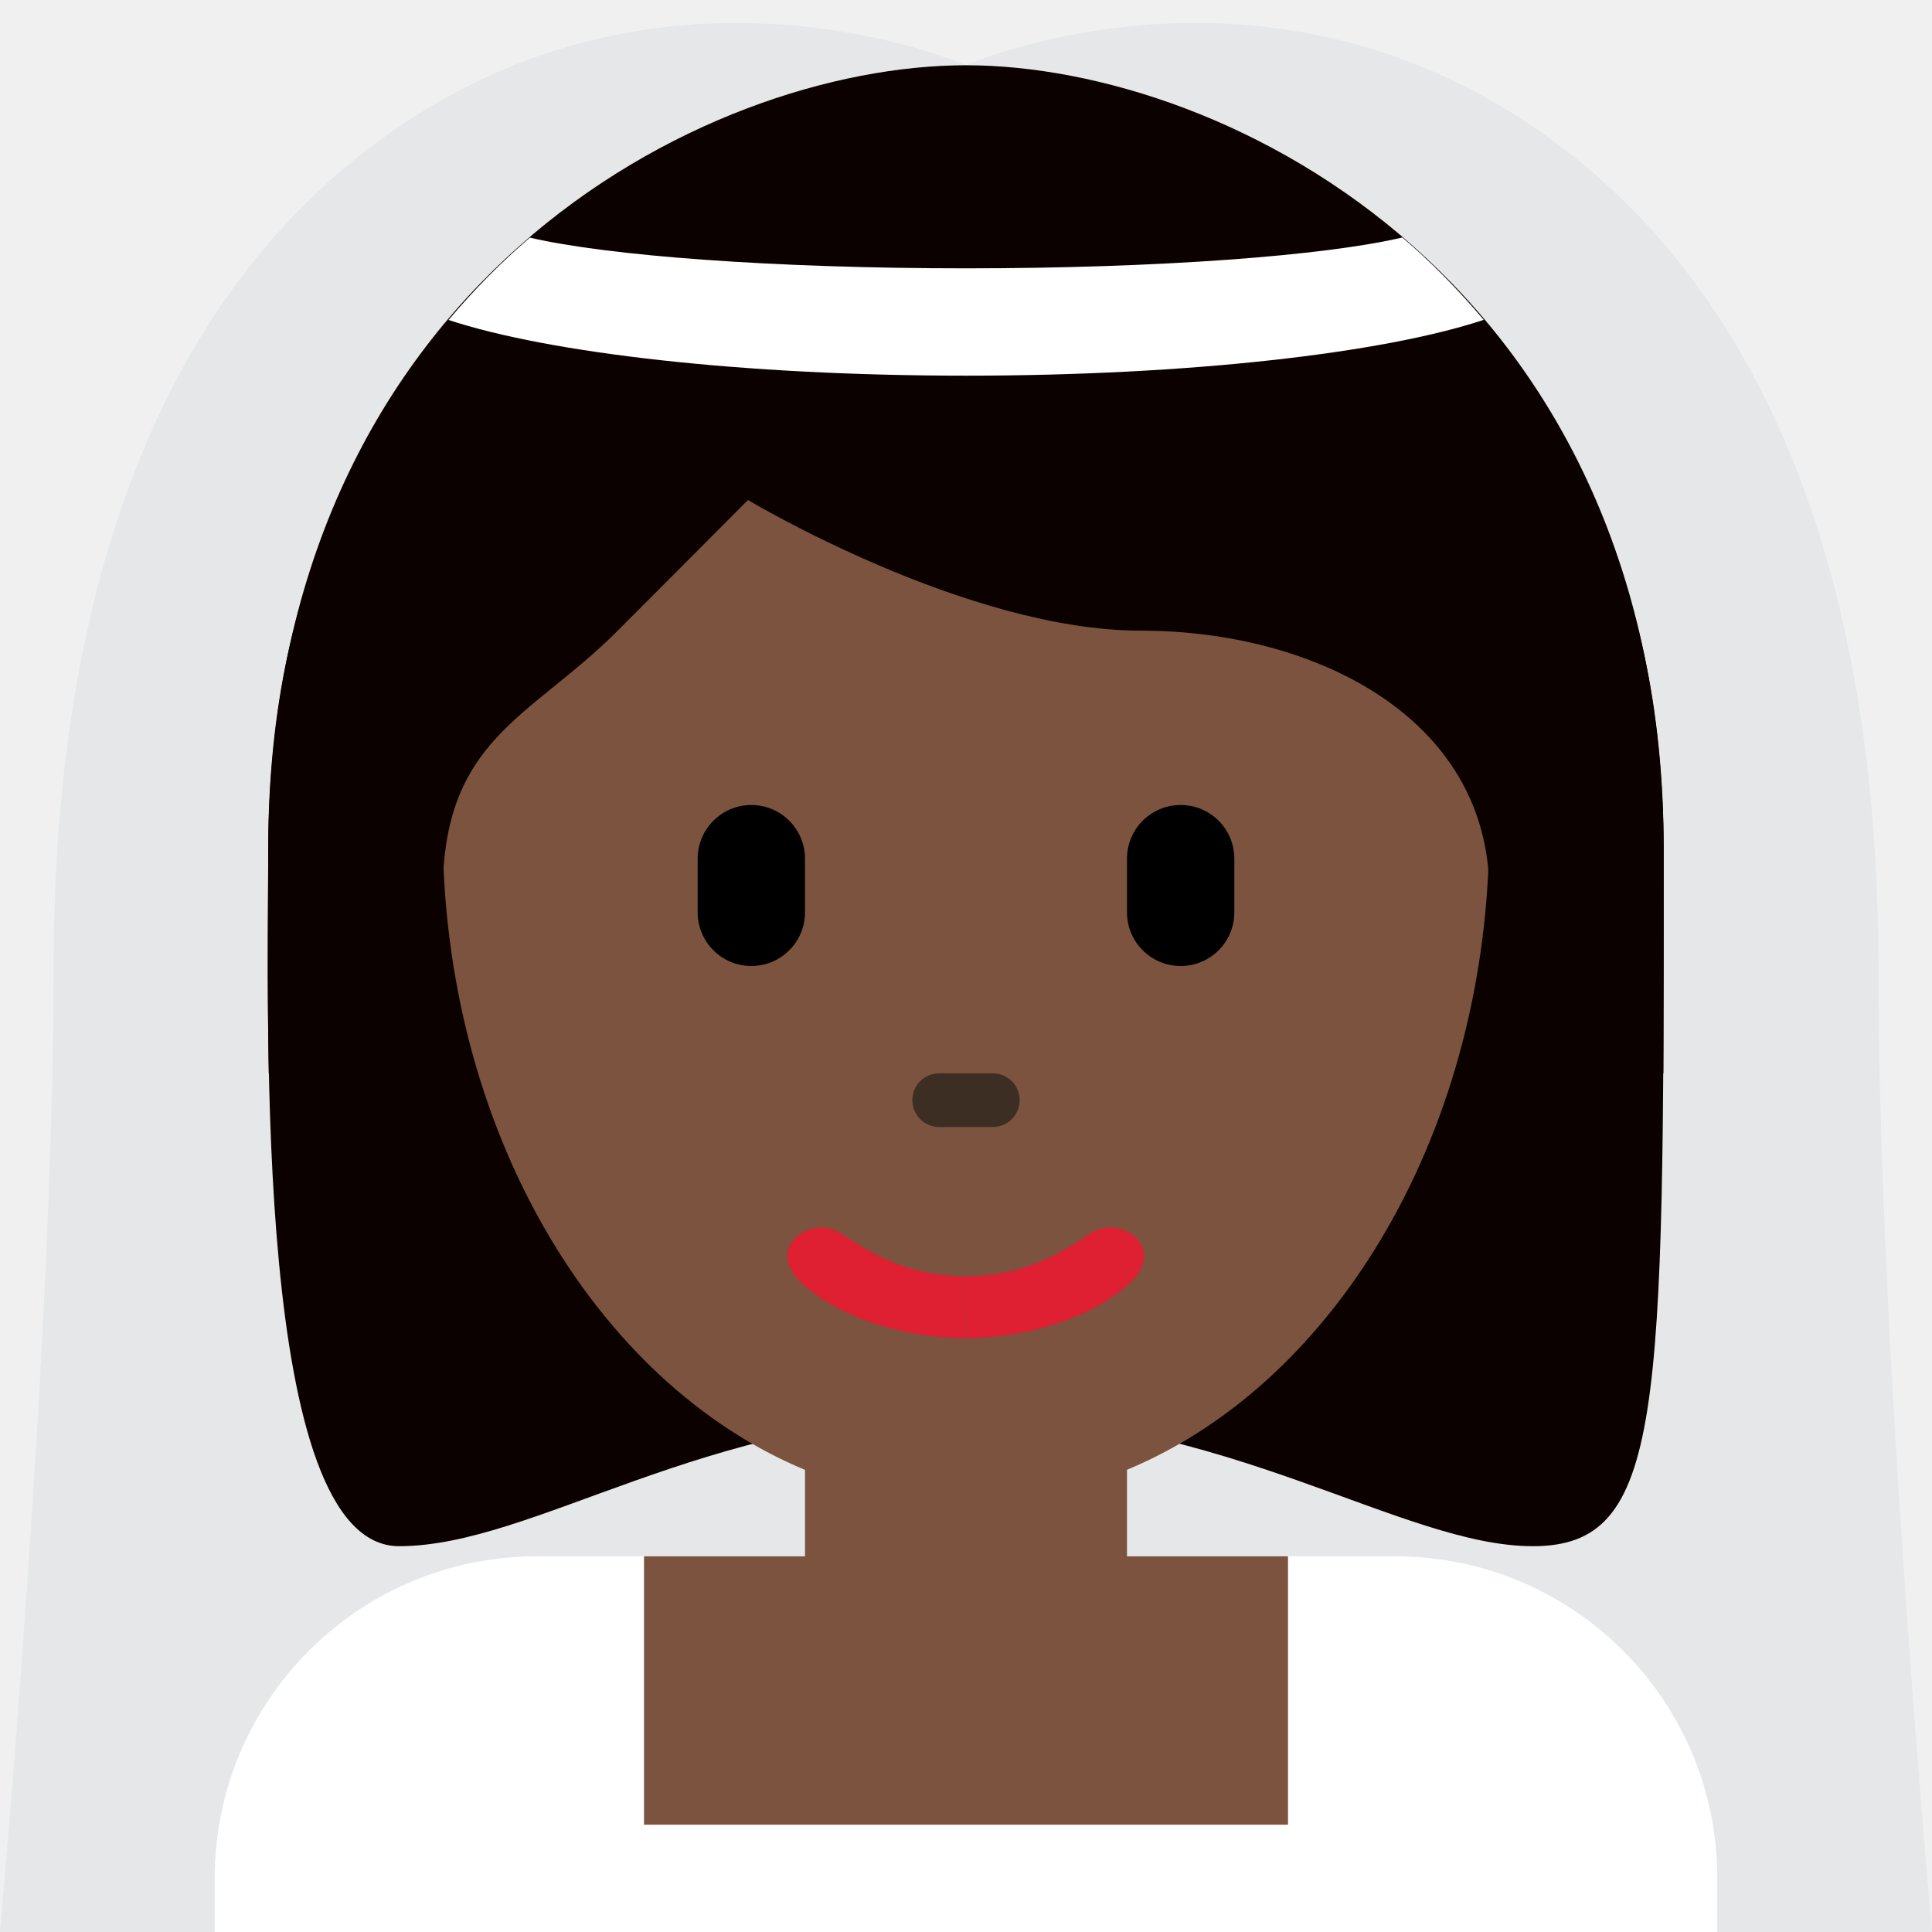
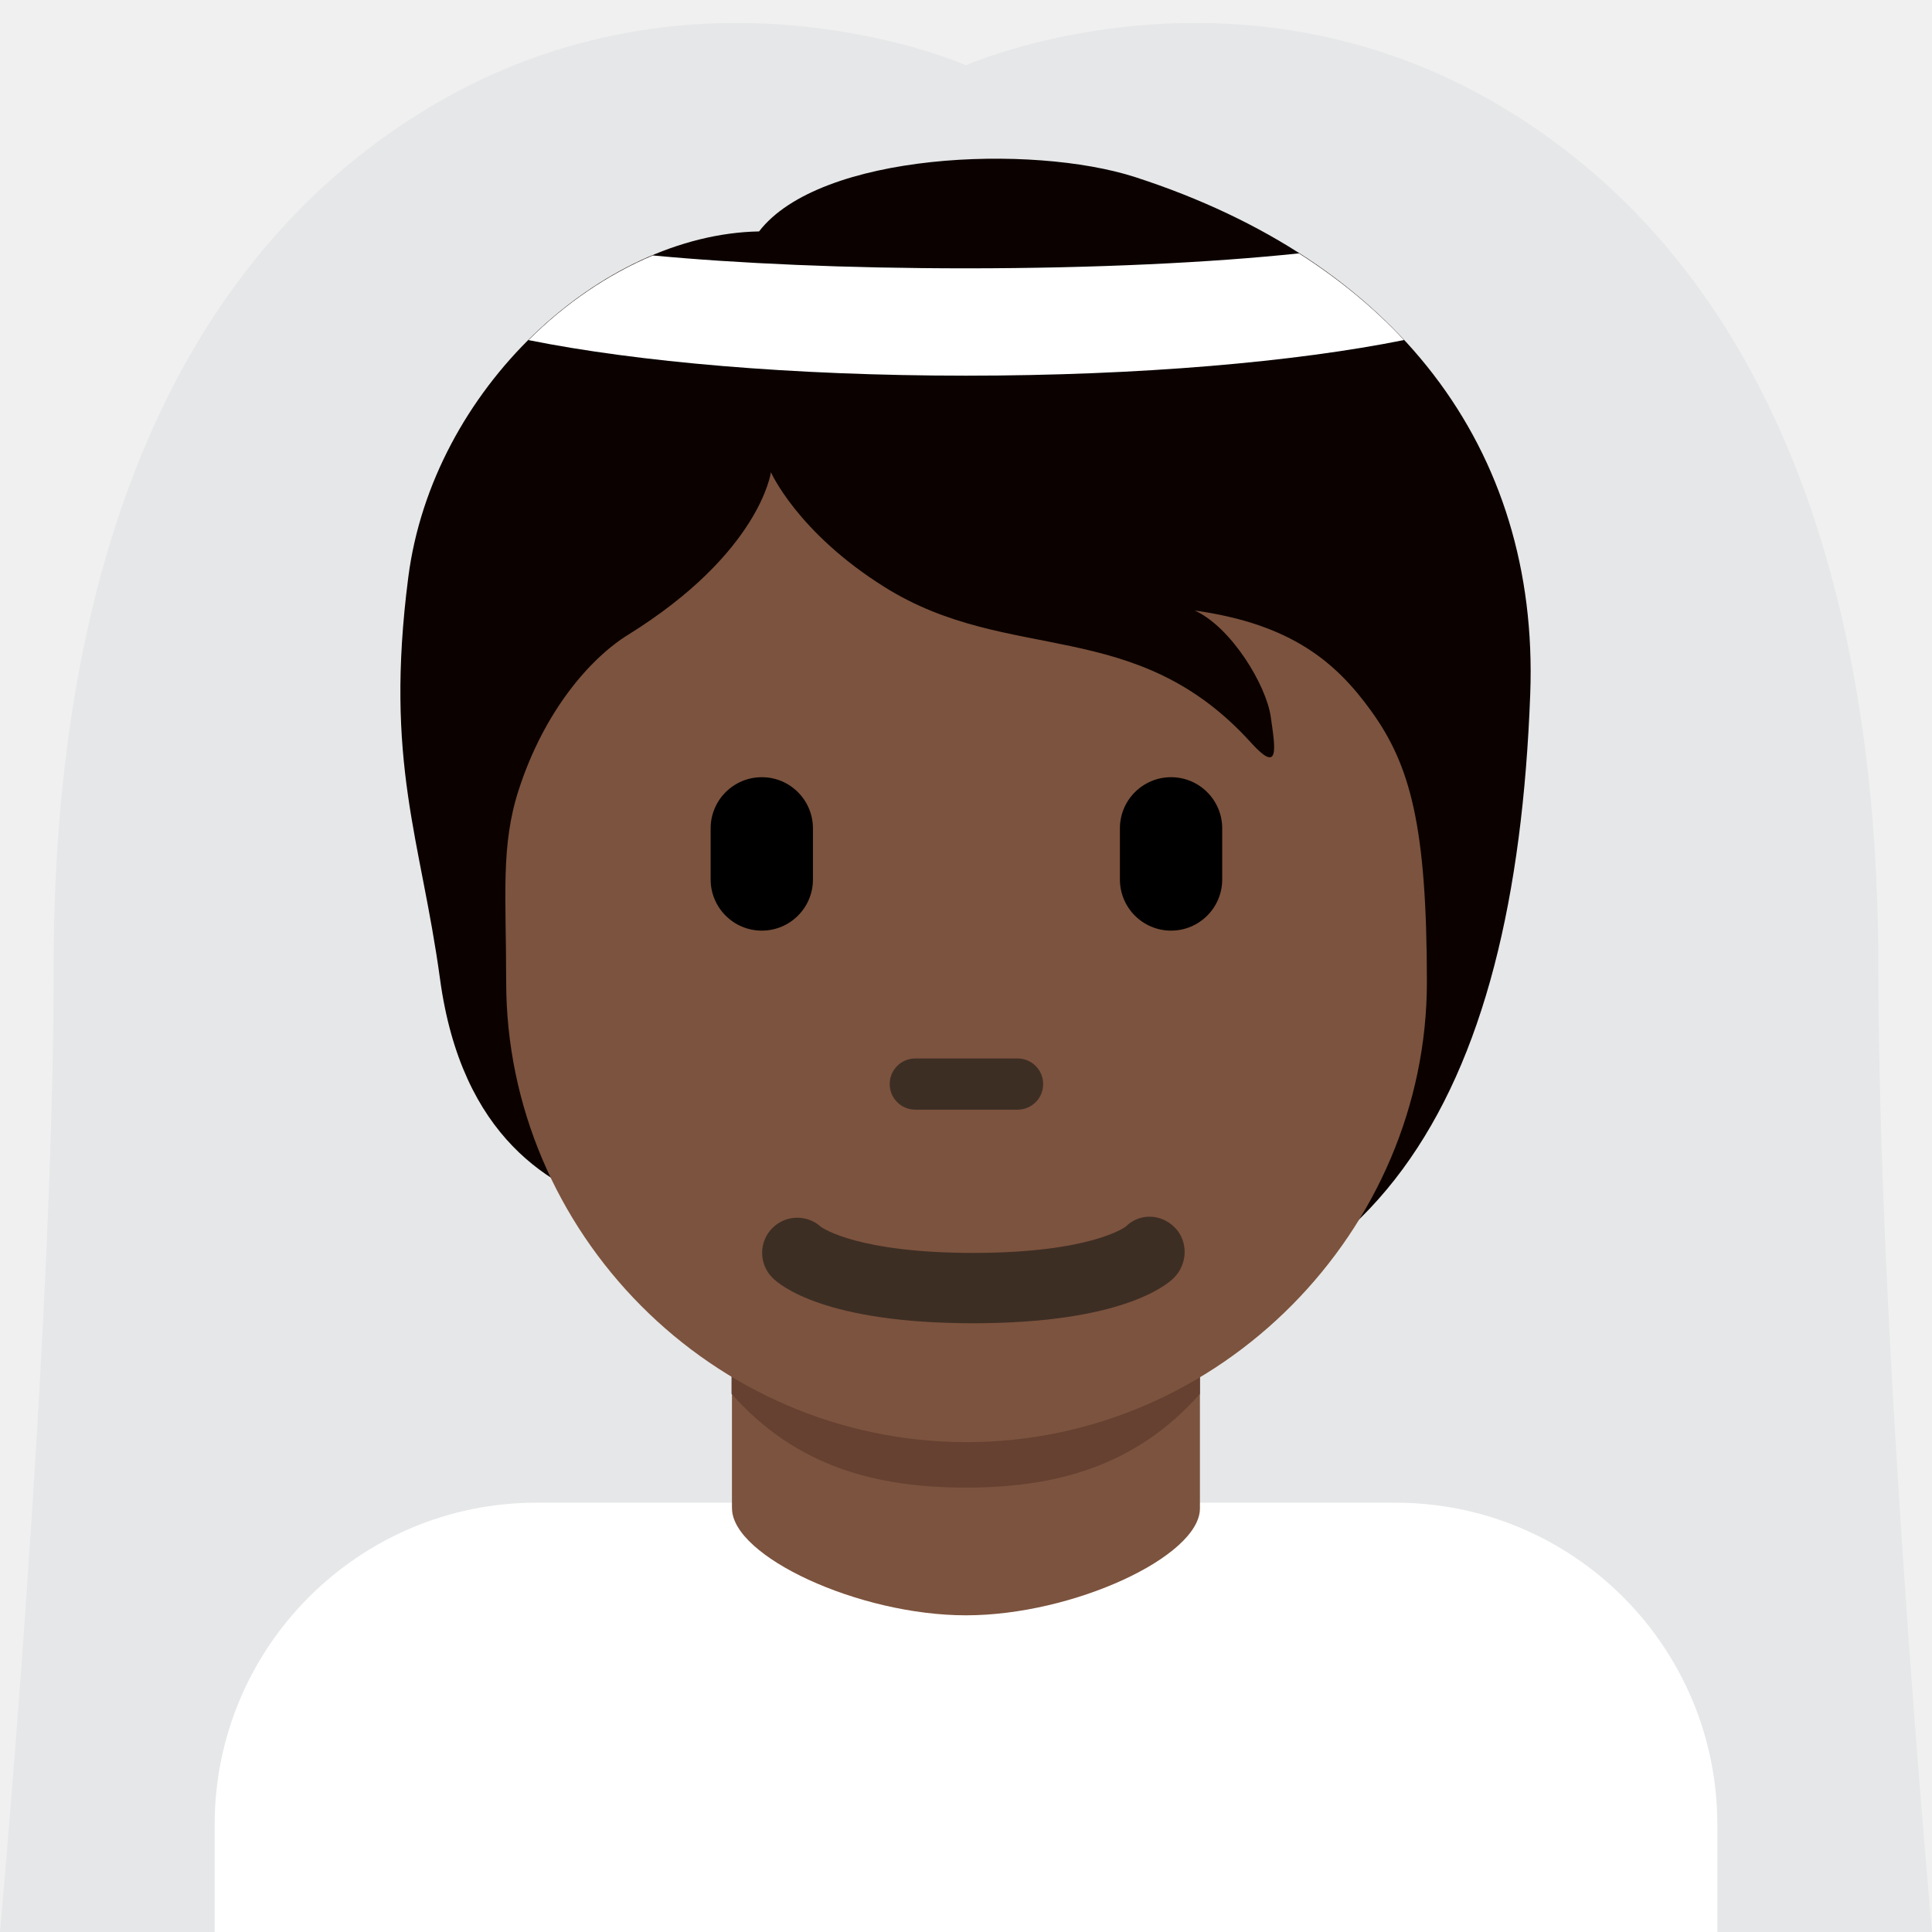
<svg xmlns="http://www.w3.org/2000/svg" viewBox="0 0 36 36">
  <path fill="#E6E7E8" d="M35 18c0-7.002-2-13-7-16s-10-.784-10-.784v.034l-.001-.034S13-1 8 2s-7 8.998-7 16c0 7.003-1 18-1 18h36s-1-10.998-1-18z" />
-   <path fill="#0B0200" d="M17.999 2.809C22.875 2.809 31 5.247 31 15.81c0 10.564 0 13.001-2.438 13.001s-5.688-2.438-10.563-2.438c-4.876 0-8.056 2.438-10.563 2.438-2.716 0-2.438-9.751-2.438-13.001 0-10.563 8.125-13.001 13.001-13.001z" />
-   <path fill="#FFF" d="M32 36v-1c0-3.313-2.687-6-6-6H10c-3.313 0-6 2.687-6 6v1h28z" />
-   <path fill="#7C533E" d="M27.75 15.455c0-6.928-4.366-12.544-9.751-12.544s-9.75 5.616-9.75 12.544c0 5.581 2.835 10.305 6.751 11.934V29h-3v5h12v-5h-3v-1.613c3.916-1.629 6.75-6.353 6.75-11.932z" />
-   <path fill="#0B0200" d="M5.863 20c-.025 0-.052-.59-.052-.876 0-4.063 2.438.425 2.438-2.47s1.625-3.266 3.25-4.891c.812-.812 2.438-2.446 2.438-2.446s4.063 2.434 7.314 2.434c3.25 0 6.5 1.624 6.5 4.874s2.438-1.563 2.438 2.5c0 .289-.027.875-.047.875h.853C31 19 31 17.392 31 15.874 31 5.311 22.875 1.216 17.999 1.216c-4.876 0-13.001 4.11-13.001 14.674 0 .942-.023 2.11.01 4.11h.855z" />
-   <path d="M14 18c-.552 0-1-.448-1-1v-1c0-.552.448-1 1-1s1 .448 1 1v1c0 .552-.448 1-1 1zm8 0c-.553 0-1-.448-1-1v-1c0-.552.447-1 1-1s1 .448 1 1v1c0 .552-.447 1-1 1z" />
-   <path fill="#FFF" d="M27.647 5.96c-.477-.564-.981-1.079-1.516-1.535C24.69 4.765 21.596 5 18 5c-3.591 0-6.682-.234-8.126-.572-.534.456-1.04.97-1.516 1.534C10.229 6.58 13.844 7 18 7c4.159 0 7.777-.42 9.647-1.04z" />
-   <path fill="#3D2E24" d="M19 20.5c0 .276-.224.5-.5.5h-1c-.276 0-.5-.224-.5-.5s.224-.5.5-.5h1c.276 0 .5.224.5.5z" />
-   <path fill="#DF1F32" d="M17.995 23.781c1.13 0 1.817-.469 2.349-.812.531-.344 1.469.289.656.988-.812.699-2.053.978-3.001.978l-.004-1.154z" />
-   <path fill="#DF1F32" d="M17.995 23.781c-1.13 0-1.817-.469-2.349-.812-.531-.344-1.469.289-.656.988.812.699 2.053.978 3.001.978l.004-1.154z" />
+   <path fill="#FFF" d="M26 28H10c-3.313 0-6 2.686-6 6v2h28v-2c0-3.314-2.685-6-6-6z" />
+   <path fill="#7C533E" d="M13.64 28.106c0 .894 2.36 1.993 4.36 1.993s4.359-1.099 4.359-1.992V24.29h-8.72v3.816z" />
+   <path fill="#664131" d="M13.632 25.973c1.216 1.374 2.724 1.746 4.364 1.746 1.639 0 3.146-.373 4.363-1.746v-3.491h-8.728v3.491z" />
+   <path fill="#0B0200" d="M21.152 3.3c-1.925-.623-5.876-.46-7.008 1.012-2.944.057-6.083 2.932-6.536 6.443-.448 3.475.235 4.874.591 7.486.403 2.96 2.067 3.907 3.397 4.303 1.914 2.529 3.949 2.421 7.366 2.421 6.672 0 9.271-4.458 9.552-12.04.169-4.585-2.522-8.059-7.362-9.625z" />
+   <path fill="#7C533E" d="M25.547 13.244c-.646-.894-1.472-1.614-3.284-1.868.68.311 1.331 1.387 1.416 1.982.085.595.17 1.076-.368.481-2.155-2.382-4.502-1.444-6.827-2.899-1.624-1.016-2.119-2.141-2.119-2.141s-.198 1.5-2.661 3.029c-.714.443-1.566 1.43-2.038 2.888-.34 1.048-.234 1.982-.234 3.578 0 4.66 3.841 8.578 8.578 8.578s8.578-3.953 8.578-8.578c-.002-2.899-.305-4.031-1.041-5.05z" />
+   <path fill="#3D2E24" d="M18.134 24.657c-2.754 0-3.6-.705-3.741-.848-.256-.256-.256-.671 0-.927.248-.248.646-.255.902-.023.052.037.721.487 2.839.487 2.2 0 2.836-.485 2.842-.49.256-.255.657-.243.913.015.256.256.242.683-.014.939-.142.142-.987.847-3.741.847m.827-3.98h-1.906c-.263 0-.477-.213-.477-.477s.213-.477.477-.477h1.906c.263 0 .477.213.477.477s-.213.477-.477.477z" />
+   <path d="M14.195 17.341c-.526 0-.953-.427-.953-.953v-.953c0-.526.427-.953.953-.953s.953.427.953.953v.953c0 .526-.426.953-.953.953zm7.626 0c-.526 0-.953-.427-.953-.953v-.953c0-.526.427-.953.953-.953s.953.427.953.953v.953c0 .526-.427.953-.953.953z" />
+   <path fill="#FFF" d="M9.847 6.337C11.86 6.742 14.759 7 18 7c3.245 0 6.148-.258 8.162-.664-.559-.601-1.215-1.141-1.958-1.615C22.59 4.892 20.415 5 18 5c-2.23 0-4.266-.091-5.836-.24-.834.35-1.628.891-2.317 1.577z" />
</svg>
